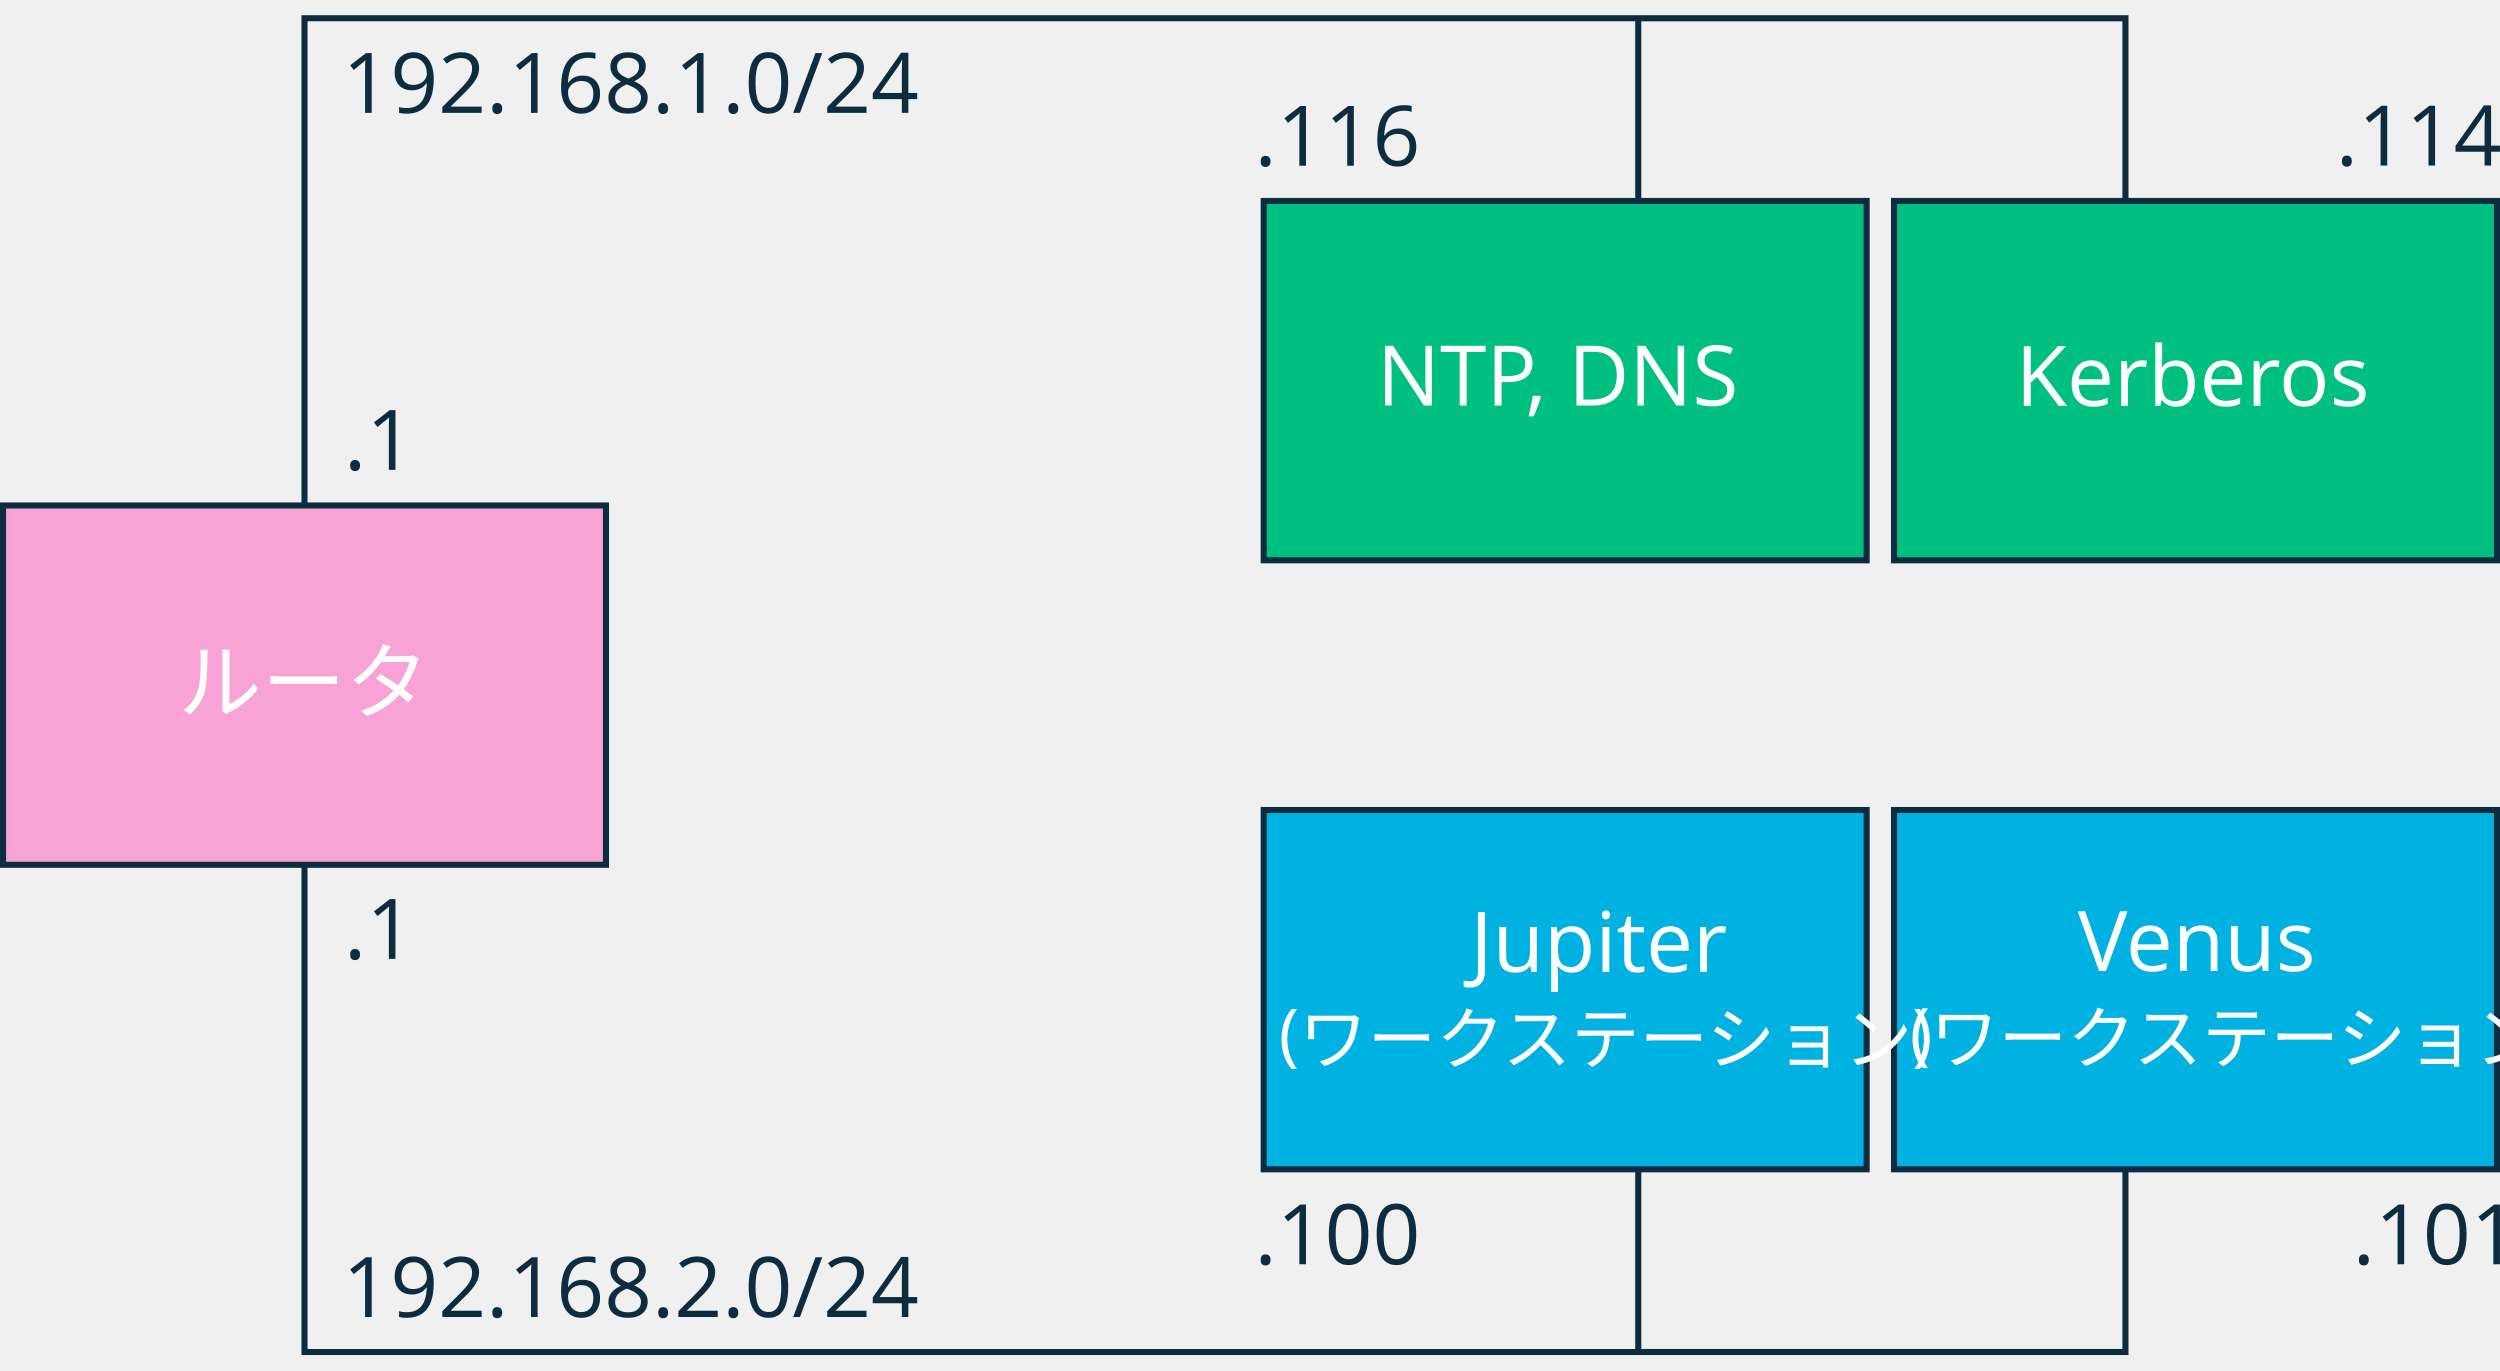
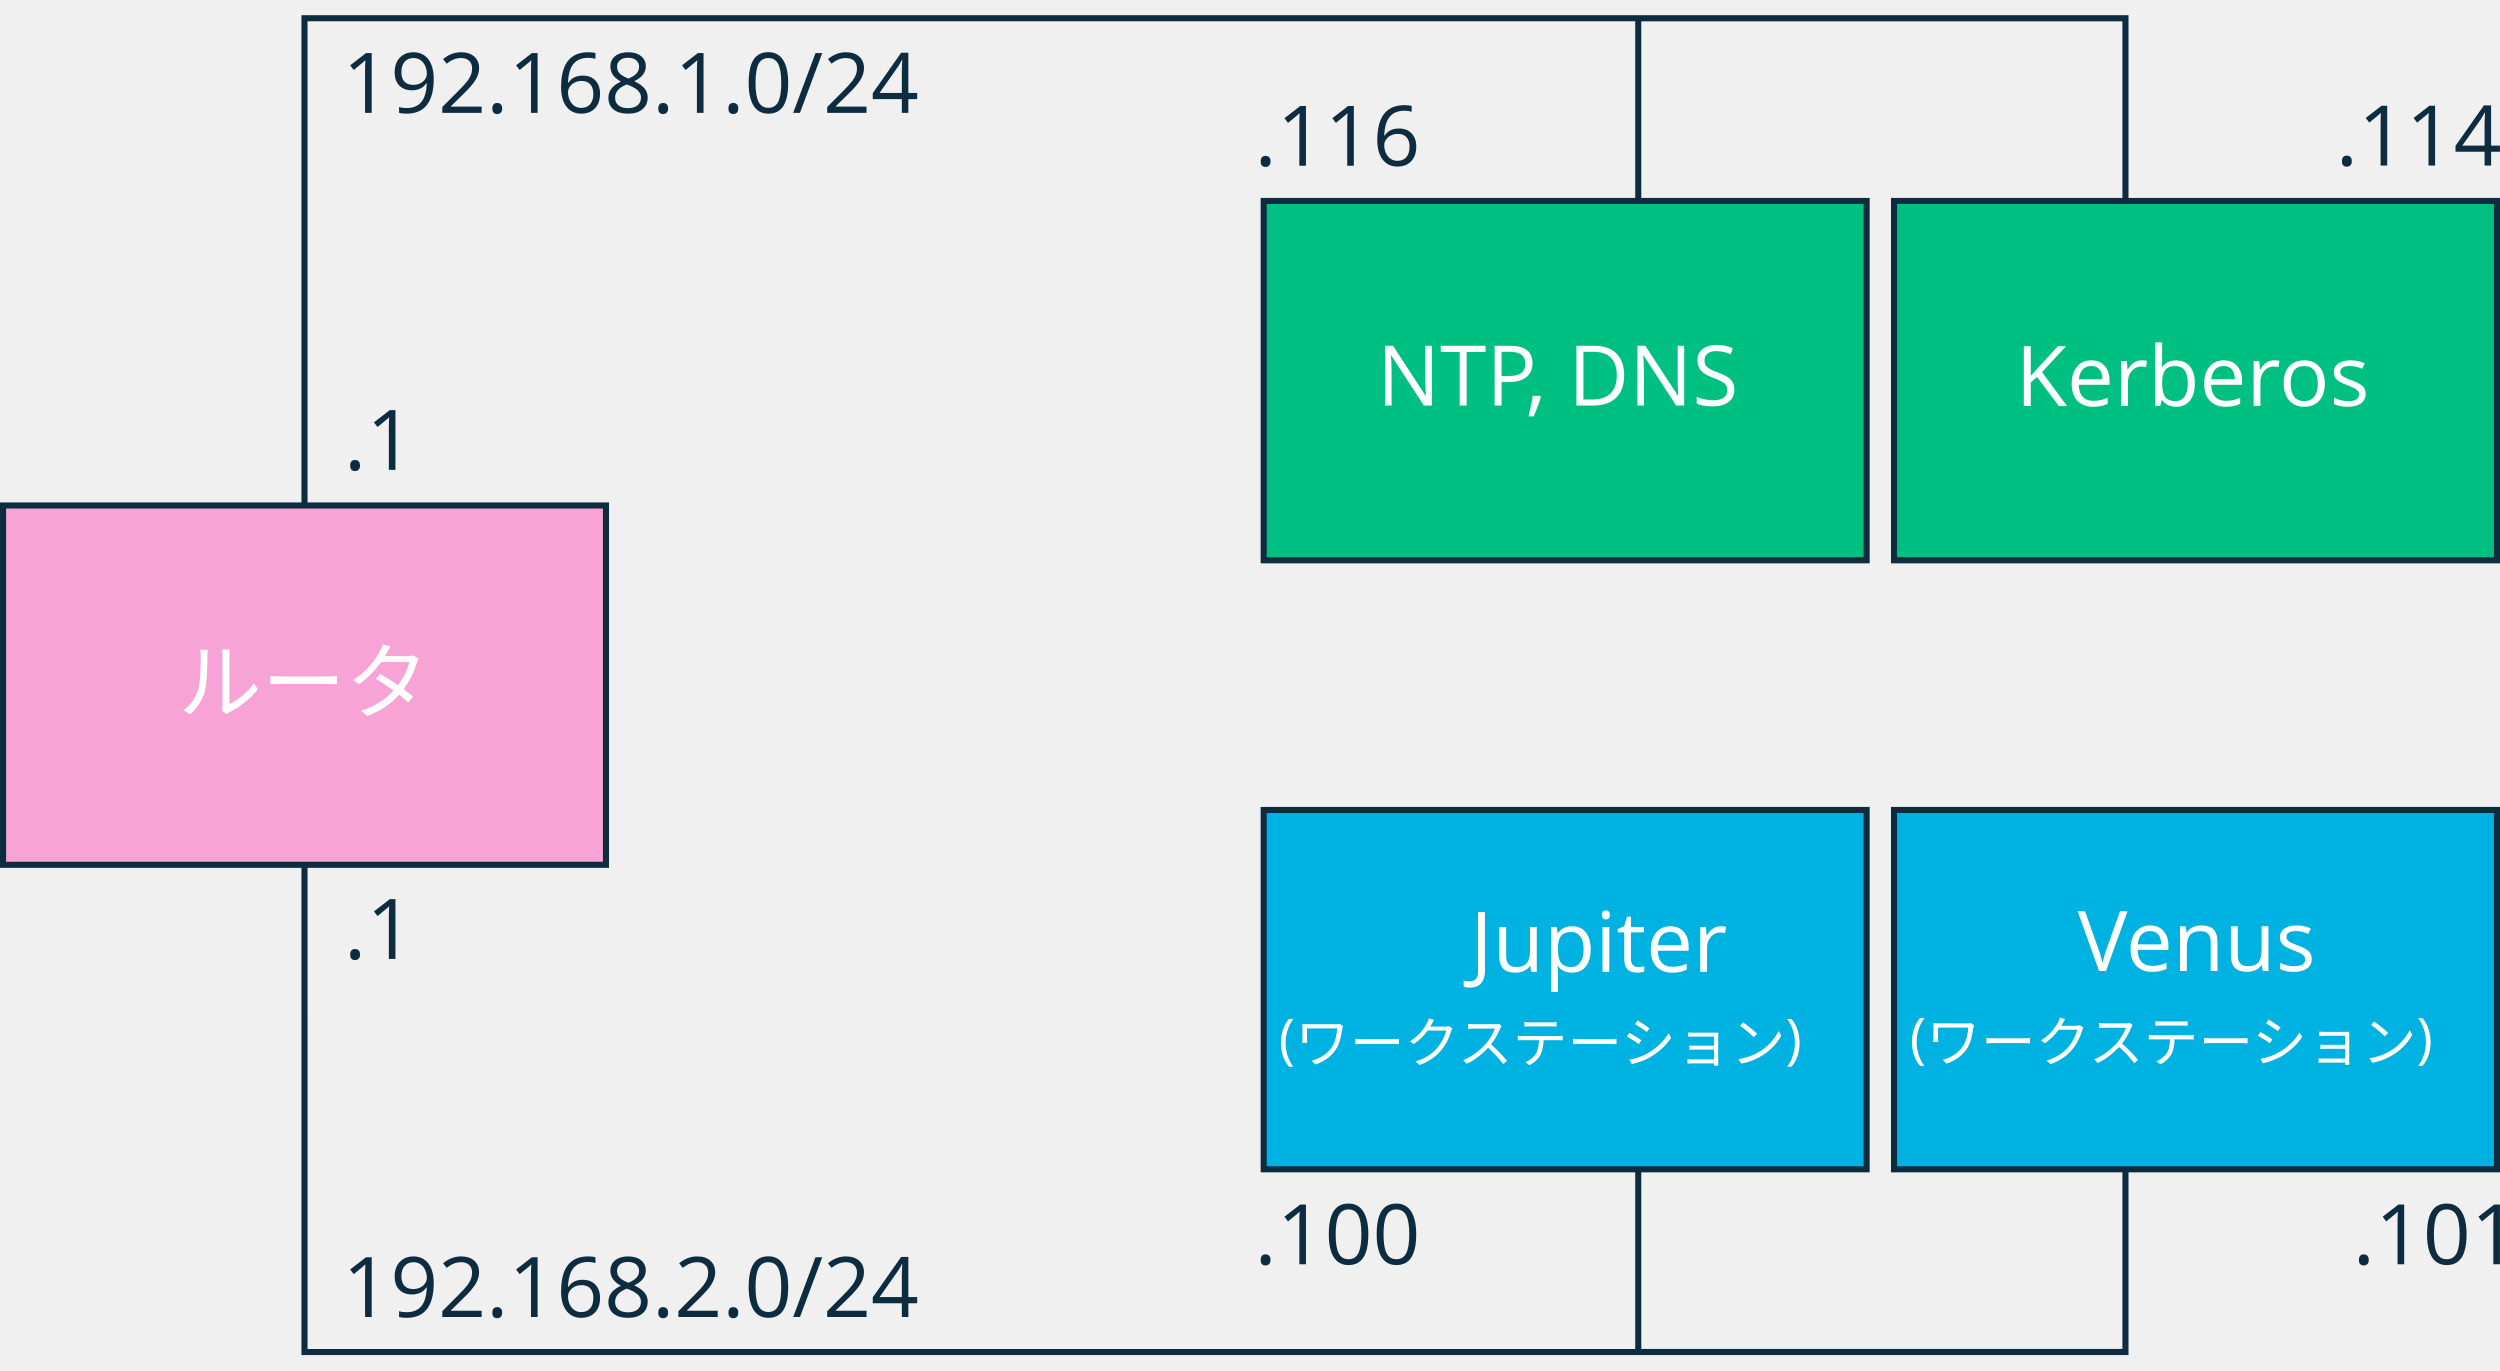
<svg xmlns="http://www.w3.org/2000/svg" width="821" height="450" viewBox="0 0 821 450" id="svg2" version="1.1">
  <path id="rect3407" d="m 99,5 0,440 440,0 160,0 0,-177.143 -2,0 0,175.143 -158,0 0,-175.143 -1.994,0 0,175.162 L 101,443.001 100.994,6.983 l 436.012,0 0,165.162 1.994,0 0,-165.145 158,0 0,165.145 2,0 0,-167.145 z" style="solid-color:#000000;solid-opacity:1;fill:#0d2c40;fill-opacity:1;fill-rule:nonzero;stroke:none" />
  <rect y="166" x="1" height="118" width="198" id="rect3411-5" style="fill:#f7a3d5;stroke:#0d2c40;stroke-width:2" />
  <text id="text3466" y="233.929" x="58.488" style="font-size:40px;line-height:125%;font-family:sans-serif;letter-spacing:0px;word-spacing:0px;;" xml:space="preserve">
    <tspan style="font-size:27.5px;font-family:'Open Sans';fill:#ffffff;" y="233.929" x="58.488" id="tspan3468">ルータ</tspan>
  </text>
  <rect y="66" x="415" height="118" width="198" id="rect3411-5-3" style="fill:#00c081;fill-opacity:1;stroke:#0d2c40;stroke-width:2" />
  <rect y="66" x="622" height="118" width="198" id="rect3411-5-3-5" style="fill:#00c081;fill-opacity:1;stroke:#0d2c40;stroke-width:2" />
  <rect y="266" x="415" height="118" width="198" id="rect3411-5-3-6" style="fill:#00b2e2;fill-opacity:1;stroke:#0d2c40;stroke-width:2" />
  <rect y="266" x="622" height="118" width="198" id="rect3411-5-3-2" style="fill:#00b2e2;fill-opacity:1;stroke:#0d2c40;stroke-width:2" />
  <text id="text3466-1-9" y="133.184" x="452.185" style="font-size:40px;line-height:125%;font-family:sans-serif;letter-spacing:0px;word-spacing:0px;" xml:space="preserve">
    <tspan style="font-size:27.5px;font-family:'Open Sans';fill:#ffffff;fill-opacity:1" y="133.184" x="452.185" id="tspan3468-2-3">NTP, DNS</tspan>
  </text>
  <text id="text3466-1-6" y="133.313" x="661.918" style="font-size:40px;line-height:125%;font-family:sans-serif;letter-spacing:0px;word-spacing:0px;" xml:space="preserve">
    <tspan style="font-size:27.5px;font-family:'Open Sans';fill:#ffffff;fill-opacity:1" y="133.313" x="661.918" id="tspan3468-2-06">Kerberos</tspan>
  </text>
  <text id="text3466-1-79" y="314.911" x="112.954" style="font-size:40px;line-height:125%;font-family:sans-serif;letter-spacing:0px;word-spacing:0px;" xml:space="preserve">
    <tspan style="font-size:27.5px;font-family:'Open Sans';fill:#0d2c40;" y="314.911" x="112.954" id="tspan3468-2-2">.1</tspan>
  </text>
  <text id="text3466-1-0" y="432.51" x="112.47" style="font-size:40px;line-height:125%;font-family:sans-serif;letter-spacing:0px;word-spacing:0px;" xml:space="preserve">
    <tspan style="font-size:27.5px;font-family:'Open Sans';fill:#0d2c40;" y="432.51" x="112.47" id="tspan3468-2-23">192.168.2.0/24</tspan>
  </text>
  <text id="text3466-1-75" y="415.181" x="411.959" style="font-size:40px;line-height:125%;font-family:sans-serif;letter-spacing:0px;word-spacing:0px;" xml:space="preserve">
    <tspan style="font-size:27.5px;font-family:'Open Sans';fill:#0d2c40;" y="415.181" x="411.959" id="tspan3468-2-9">.100</tspan>
  </text>
  <text id="text3466-1-7" y="318.884" x="682.308" style="font-size:40px;line-height:125%;font-family:sans-serif;letter-spacing:0px;word-spacing:0px;" xml:space="preserve">
    <tspan style="font-size:27.5px;font-family:'Open Sans';fill:#ffffff;fill-opacity:1" y="318.884" x="682.308" id="tspan3468-2-0">Venus</tspan>
  </text>
  <text id="text3466-1-94" y="347.188" x="652.171" style="font-size:40px;line-height:125%;font-family:sans-serif;letter-spacing:0px;word-spacing:0px;" xml:space="preserve">
-     <tspan style="font-size:22.5px;font-family:'Open Sans';fill:#ffffff;fill-opacity:1" y="347.188" x="627.171" id="tspan3468-2-7">(ワークステーション)</tspan>
+     <tspan style="font-size:18px;font-family:'Open Sans';fill:#ffffff;fill-opacity:1" y="347.188" x="627.171" id="tspan3468-2-7">(ワークステーション)</tspan>
  </text>
  <text id="text3466-1" y="319.164" x="482.824" style="font-size:40px;line-height:125%;font-family:sans-serif;letter-spacing:0px;word-spacing:0px;" xml:space="preserve">
    <tspan style="font-size:27.5px;font-family:'Open Sans';fill:#ffffff;fill-opacity:1" y="319.164" x="482.824" id="tspan3468-2">Jupiter</tspan>
  </text>
  <text id="text3466-1-94-8" y="347.458" x="454.942" style="font-size:40px;line-height:125%;font-family:sans-serif;letter-spacing:0px;word-spacing:0px;" xml:space="preserve">
-     <tspan style="font-size:22.5px;font-family:'Open Sans';fill:#ffffff;fill-opacity:1" y="347.458" x="419.942" id="tspan3468-2-7-4">(ワークステーション)</tspan>
+     <tspan style="font-size:18px;font-family:'Open Sans';fill:#ffffff;fill-opacity:1" y="347.458" x="419.942" id="tspan3468-2-7-4">(ワークステーション)</tspan>
  </text>
  <text id="text3466-1-0-5" y="37.061" x="112.47" style="font-size:40px;line-height:125%;font-family:sans-serif;letter-spacing:0px;word-spacing:0px;" xml:space="preserve">
    <tspan style="font-size:27.5px;font-family:'Open Sans';fill:#0d2c40;" y="37.061" x="112.47" id="tspan3468-2-23-0">192.168.1.0/24</tspan>
  </text>
  <text transform="scale(1.000017,0.9999832)" id="text3466-1-79-6" y="154.313" x="112.952" style="font-size:40.001px;line-height:125%;font-family:sans-serif;letter-spacing:0px;word-spacing:0px;" xml:space="preserve">
    <tspan style="font-size:27.5px;font-family:'Open Sans';fill:#0d2c40;" y="154.313" x="112.952" id="tspan3468-2-2-1">.1</tspan>
  </text>
  <text id="text3466-1-75-0" y="54.436" x="411.959" style="font-size:40px;line-height:125%;font-family:sans-serif;letter-spacing:0px;word-spacing:0px;" xml:space="preserve">
    <tspan style="font-size:27.5px;font-family:'Open Sans';fill:#0d2c40;" y="54.436" x="411.959" id="tspan3468-2-9-6">.116</tspan>
  </text>
  <text id="text3466-1-75-3" y="54.349" x="767.047" style="font-size:40px;line-height:125%;font-family:sans-serif;letter-spacing:0px;word-spacing:0px;" xml:space="preserve">
    <tspan id="tspan3791" style="font-size:27.5px;font-family:'Open Sans';fill:#0d2c40;" y="54.349" x="767.047">.114</tspan>
  </text>
  <text id="text3466-1-75-06" y="415.181" x="772.62" style="font-size:40px;line-height:125%;font-family:sans-serif;letter-spacing:0px;word-spacing:0px;" xml:space="preserve">
    <tspan style="font-size:27.5px;font-family:'Open Sans';fill:#0d2c40;" y="415.181" x="772.62" id="tspan3468-2-9-1">.101</tspan>
  </text>
</svg>
